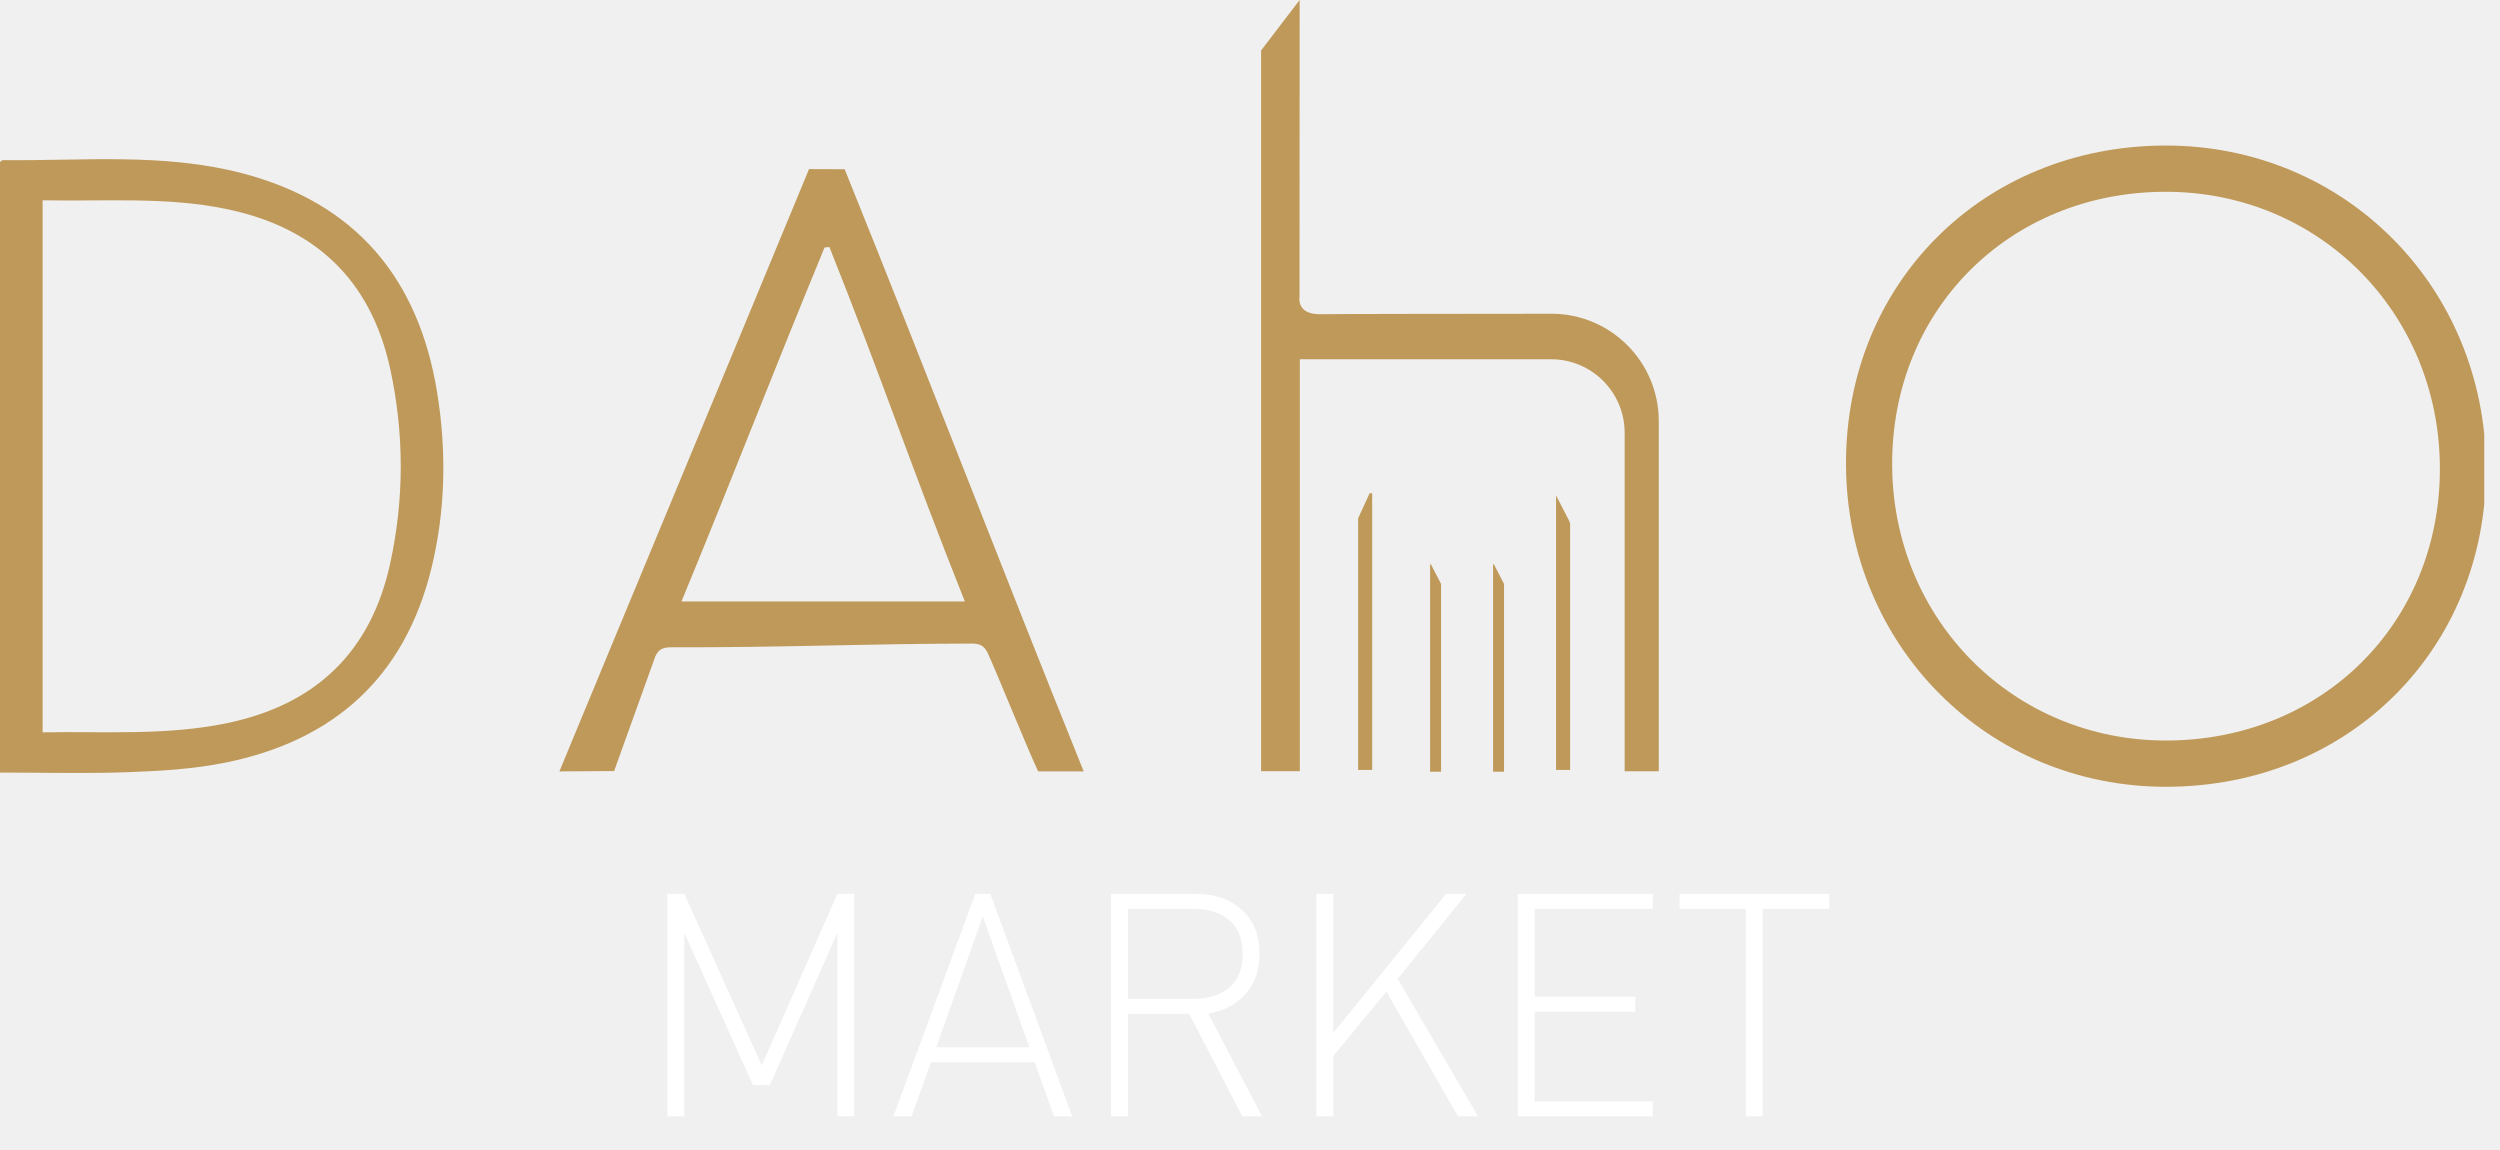
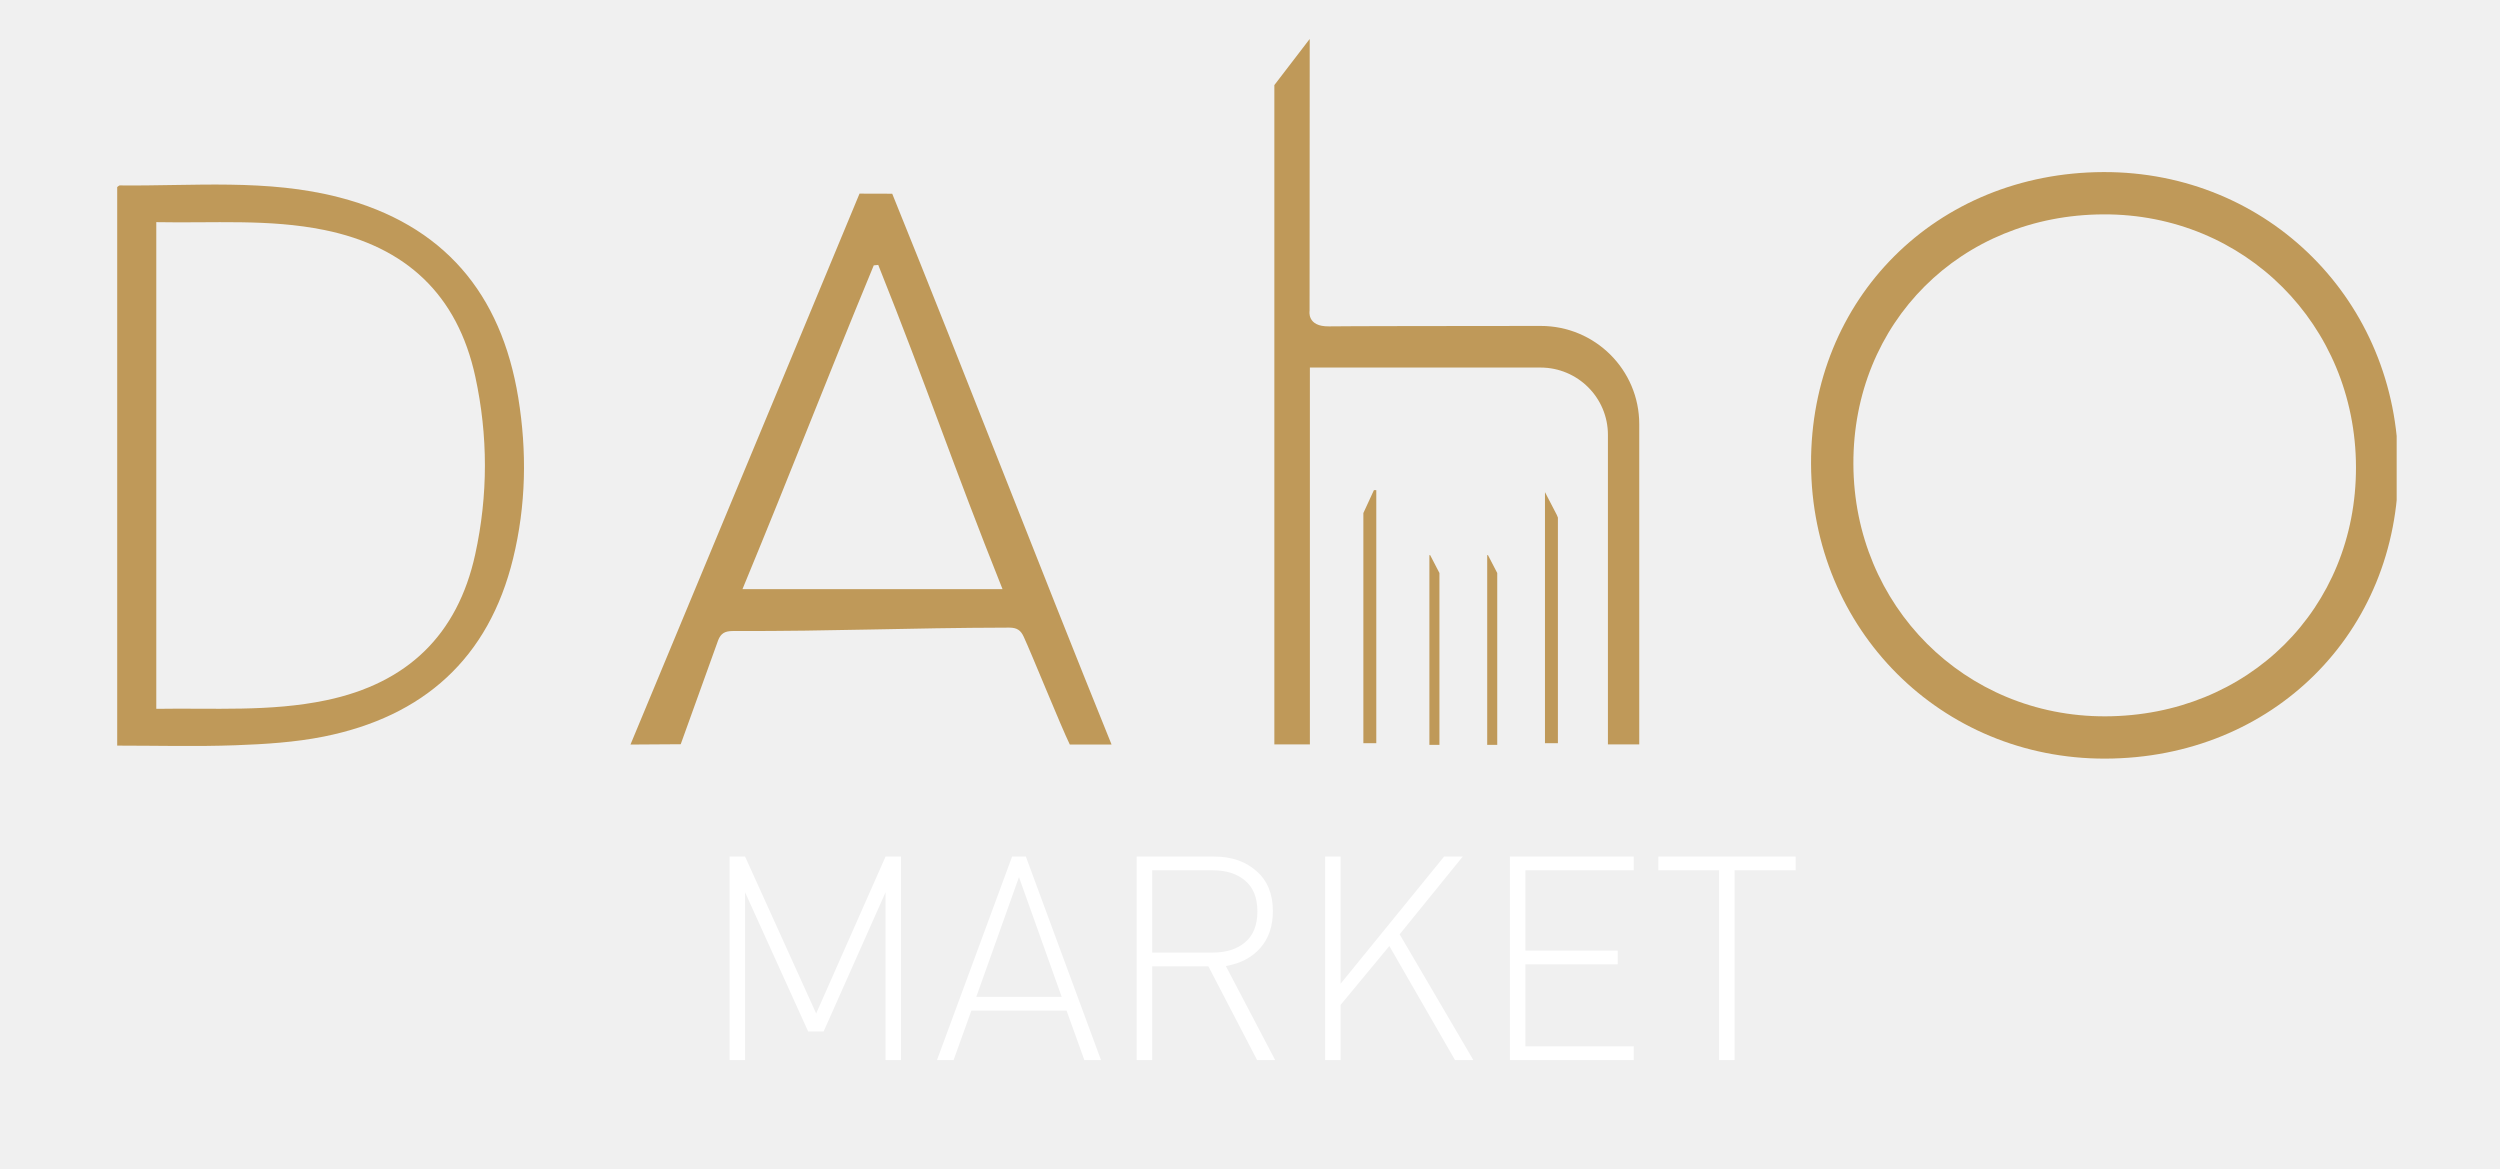
- <svg xmlns="http://www.w3.org/2000/svg" width="87" height="40" viewBox="0 0 87 40" fill="none">
-   <g clip-path="url(#clip0_126_5133)">
-     <path d="M75.327 5.065C68.995 5.088 64.216 9.874 64.241 16.168C64.265 22.467 69.173 27.396 75.403 27.38C81.742 27.363 86.529 22.588 86.514 16.298C86.498 9.977 81.584 5.043 75.327 5.065ZM75.4 25.77C70.068 25.785 65.868 21.567 65.847 16.176C65.826 10.789 69.915 6.694 75.334 6.674C80.689 6.655 84.894 10.878 84.908 16.287C84.921 21.67 80.824 25.756 75.4 25.77Z" fill="#BF9959" />
-     <path d="M15.211 13.65C14.566 9.685 12.383 7.064 8.432 6.03C5.685 5.312 2.882 5.604 0.098 5.573C0.071 5.572 0.045 5.605 0 5.635V26.885C1.516 26.885 3.005 26.926 4.491 26.871C5.609 26.83 6.742 26.761 7.835 26.541C11.616 25.78 14.088 23.57 15.015 19.769C15.507 17.748 15.544 15.697 15.211 13.65ZM13.578 19.609C12.909 22.68 10.998 24.514 7.925 25.16C5.802 25.606 3.657 25.448 1.483 25.485V6.97C3.635 7.014 5.752 6.84 7.848 7.267C10.959 7.902 12.908 9.733 13.582 12.849C14.068 15.097 14.069 17.362 13.578 19.609H13.578Z" fill="#BF9959" />
-     <path d="M47.263 18.037V26.793H47.752V17.166H47.663L47.263 18.037Z" fill="#BF9959" />
-     <path d="M54.151 17.241V26.793H54.64V18.209L54.594 18.099L54.151 17.241Z" fill="#BF9959" />
-     <path d="M49.796 19.638H49.767V26.857H50.148V20.318L49.796 19.638Z" fill="#BF9959" />
-     <path d="M51.988 19.638H51.959V26.857H52.34V20.318L51.988 19.638Z" fill="#BF9959" />
-     <path d="M45.228 2.9513e-06L45.223 10.347C45.223 10.347 45.112 10.951 45.962 10.935C46.481 10.925 50.741 10.921 53.986 10.918C56.052 10.917 57.725 12.591 57.725 14.656V26.84H56.538V15.062C56.538 13.648 55.392 12.502 53.978 12.502H45.234V26.838H43.886V1.756L45.228 -6.10352e-05V2.9513e-06Z" fill="#BF9959" />
-     <path d="M36.129 26.845C35.812 26.196 34.681 23.394 34.379 22.739C34.27 22.503 34.133 22.395 33.825 22.396C29.84 22.405 27.333 22.535 23.348 22.526C23.044 22.525 22.896 22.62 22.796 22.867L21.372 26.832L19.467 26.845C22.185 20.27 24.338 15.116 28.154 5.884C28.228 5.886 29.32 5.887 29.394 5.889C32.195 12.822 34.911 19.911 37.713 26.845H36.129ZM33.577 20.932C31.662 16.126 30.762 13.361 28.864 8.597C28.807 8.603 28.75 8.608 28.694 8.613C26.735 13.369 25.694 16.126 23.715 20.932H33.577Z" fill="#BF9959" />
-     <path d="M29.728 38.848H29.141V32.465L26.792 37.761H26.205L23.813 32.465V38.848H23.226V31.106H23.813L26.51 37.075L29.141 31.106H29.728V38.848Z" fill="white" />
-     <path d="M37.311 38.848H36.68L36.006 36.967H32.396L31.722 38.848H31.091L33.94 31.106H34.462L37.311 38.848ZM34.201 31.889L32.581 36.445H35.821L34.201 31.889Z" fill="white" />
-     <path d="M43.917 38.848H43.232L41.384 35.281H39.252V38.848H38.665V31.106H41.612C42.264 31.106 42.797 31.291 43.211 31.66C43.624 32.023 43.83 32.53 43.83 33.183C43.83 33.755 43.671 34.223 43.352 34.585C43.033 34.948 42.598 35.176 42.047 35.27L43.917 38.848ZM42.776 34.368C43.087 34.107 43.243 33.715 43.243 33.194C43.243 32.672 43.087 32.28 42.776 32.019C42.471 31.758 42.058 31.628 41.536 31.628H39.252V34.759H41.536C42.058 34.759 42.471 34.629 42.776 34.368Z" fill="white" />
-     <path d="M51.433 38.848H50.737L48.247 34.509L46.399 36.749V38.848H45.812V31.106H46.399V35.945L50.324 31.106H51.031L48.639 34.063L51.433 38.848Z" fill="white" />
-     <path d="M57.517 38.848H52.82V31.106H57.517V31.628H53.407V34.683H56.908V35.205H53.407V38.326H57.517V38.848Z" fill="white" />
-     <path d="M63.657 31.628H61.341V38.848H60.754V31.628H58.449V31.106H63.657V31.628Z" fill="white" />
+ <svg xmlns="http://www.w3.org/2000/svg" width="107" height="50" viewBox="0 0 107 50" fill="none">
+   <g clip-path="url(#clip0_248_10293)">
+     <path d="M90.023 7.365C82.877 7.39 77.485 12.774 77.513 19.856C77.54 26.942 83.078 32.488 90.109 32.469C97.263 32.45 102.665 27.078 102.648 20.002C102.63 12.891 97.085 7.34 90.023 7.365ZM90.105 30.659C84.088 30.674 79.348 25.929 79.325 19.865C79.301 13.805 83.916 9.197 90.031 9.175C96.074 9.153 100.82 13.904 100.836 19.99C100.851 26.045 96.227 30.642 90.105 30.659Z" fill="#BF9959" />
+     <path d="M22.182 17.023C21.454 12.562 18.991 9.613 14.532 8.451C11.432 7.643 8.268 7.971 5.126 7.936C5.096 7.935 5.066 7.972 5.016 8.006V31.912C6.727 31.912 8.407 31.958 10.083 31.897C11.346 31.851 12.624 31.772 13.858 31.525C18.124 30.669 20.915 28.182 21.96 23.906C22.516 21.633 22.558 19.326 22.182 17.023ZM20.339 23.727C19.583 27.182 17.427 29.245 13.959 29.971C11.563 30.473 9.143 30.296 6.689 30.338V9.508C9.118 9.557 11.507 9.362 13.872 9.842C17.383 10.556 19.582 12.617 20.343 16.122C20.892 18.651 20.892 21.198 20.339 23.727H20.339Z" fill="#BF9959" />
+     <path d="M58.352 21.959V31.809H58.905V20.978H58.804L58.352 21.959Z" fill="#BF9959" />
+     <path d="M66.125 21.063V31.809H66.678V22.152L66.626 22.028L66.125 21.063Z" fill="#BF9959" />
+     <path d="M61.211 23.76H61.178V31.881H61.608V24.525L61.211 23.76Z" fill="#BF9959" />
+     <path d="M63.685 23.76H63.652V31.881H64.082V24.525L63.685 23.76Z" fill="#BF9959" />
+     <path d="M56.056 1.667L56.05 13.307C56.05 13.307 55.925 13.986 56.885 13.969C57.47 13.957 62.278 13.953 65.94 13.95C68.271 13.948 70.16 15.831 70.16 18.154V31.861H68.819V18.611C68.819 17.02 67.526 15.731 65.93 15.731H56.063V31.86H54.542V3.642L56.056 1.667V1.667Z" fill="#BF9959" />
+     <path d="M45.788 31.867C45.43 31.137 44.154 27.985 43.813 27.248C43.689 26.982 43.535 26.861 43.188 26.862C38.691 26.873 35.862 27.018 31.364 27.008C31.021 27.007 30.855 27.114 30.741 27.392L29.135 31.853L26.984 31.867C30.051 24.47 32.481 18.672 36.788 8.287C36.872 8.288 38.103 8.29 38.187 8.291C41.348 16.092 44.414 24.066 47.575 31.867H45.788ZM42.908 25.215C40.747 19.808 39.731 16.698 37.589 11.339C37.525 11.345 37.461 11.351 37.397 11.357C35.186 16.707 34.012 19.809 31.778 25.215H42.908Z" fill="#BF9959" />
+     <path d="M38.564 45.37H37.902V38.19L35.251 44.147H34.589L31.889 38.19V45.37H31.226V36.661H31.889L34.932 43.377L37.902 36.661H38.564V45.37Z" fill="white" />
+     <path d="M47.122 45.37H46.41L45.649 43.254H41.575L40.814 45.37H40.103L43.318 36.661H43.907L47.122 45.37ZM43.612 37.541L41.784 42.667H45.441L43.612 37.541Z" fill="white" />
+     <path d="M54.577 45.37H53.804L51.718 41.358H49.313V45.37H48.65V36.661H51.975C52.712 36.661 53.313 36.869 53.779 37.285C54.246 37.692 54.479 38.263 54.479 38.997C54.479 39.642 54.299 40.167 53.939 40.575C53.579 40.983 53.088 41.24 52.466 41.346L54.577 45.37ZM53.288 40.331C53.64 40.037 53.816 39.597 53.816 39.01C53.816 38.422 53.64 37.982 53.288 37.688C52.945 37.395 52.479 37.248 51.89 37.248H49.313V40.771H51.89C52.479 40.771 52.945 40.624 53.288 40.331Z" fill="white" />
+     <path d="M63.059 45.37H62.274L59.464 40.49L57.377 43.01V45.37H56.715V36.661H57.377V42.104L61.807 36.661H62.605L59.905 39.988L63.059 45.37Z" fill="white" />
+     <path d="M69.925 45.37H64.624V36.661H69.925V37.248H65.287V40.685H69.238V41.273H65.287V44.783H69.925V45.37Z" fill="white" />
+     <path d="M76.854 37.248H74.24V45.37H73.577V37.248H70.976V36.661H76.854V37.248Z" fill="white" />
  </g>
  <defs>
-     <clipPath id="clip0_126_5133">
-       <rect width="86.452" height="40" fill="white" />
+     <clipPath id="clip0_248_10293">
+       <rect width="97.562" height="45" fill="white" transform="translate(5.01562 1.66666)" />
    </clipPath>
  </defs>
</svg>
